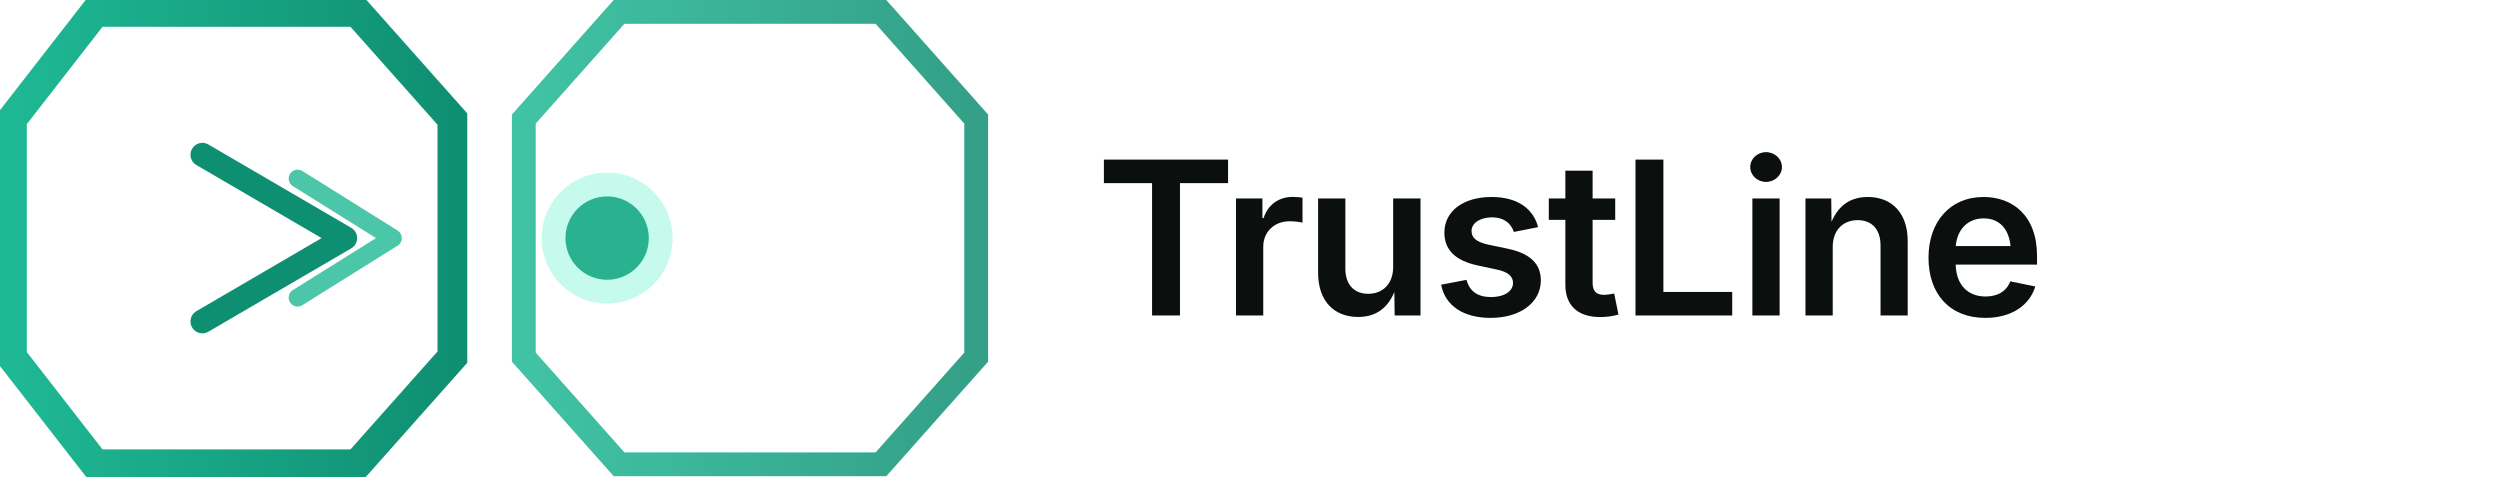
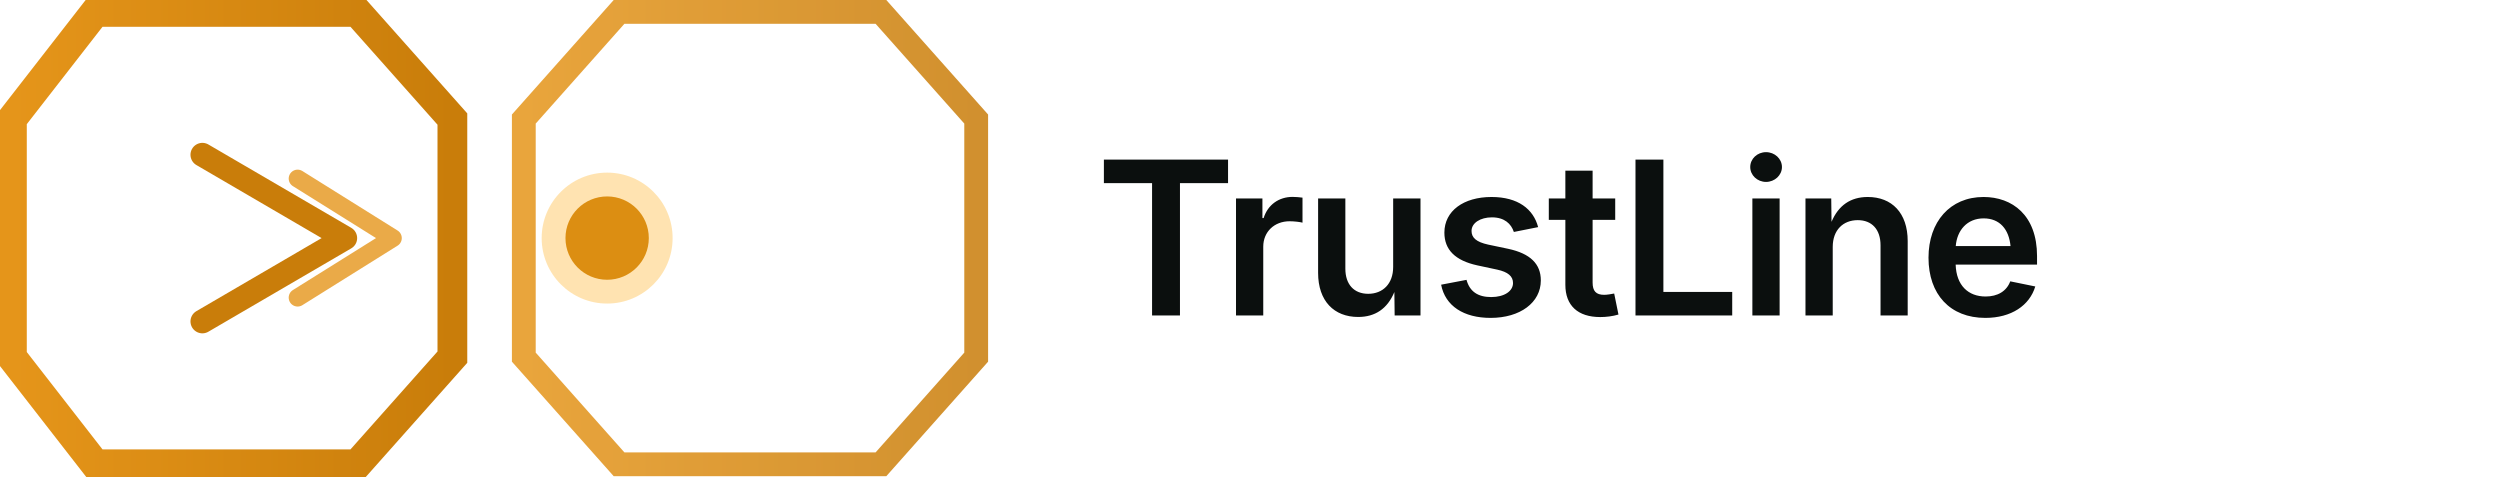
<svg xmlns="http://www.w3.org/2000/svg" viewBox="0 0 420 80" fill="none">
  <defs>
    <linearGradient id="sl" x1="0" y1="0" x2="1" y2="0">
-       <stop offset="0%" stop-color="#1fb894" />
-       <stop offset="100%" stop-color="#0f8f72" />
+       <stop offset="0%" stop-color="#E5951A" />
+       <stop offset="100%" stop-color="#C97D0A" />
    </linearGradient>
  </defs>
  <path d="M 104,2 L 148,2 L 164,20 L 164,60 L 148,78 L 104,78 L 88,60 L 88,20 Z" stroke="url(#sl)" stroke-width="4" opacity="0.85" />
  <path d="M 16,2 L 60,2 L 76,20 L 76,60 L 60,78 L 16,78 L 2,60 L 2,20 Z" stroke="url(#sl)" stroke-width="5" />
-   <path d="M 34,26 L 58,40 L 34,54" stroke="#0f8f72" stroke-width="4" stroke-linecap="round" stroke-linejoin="round" />
-   <path d="M 50,30 L 66,40 L 50,50" stroke="#1fb894" stroke-width="3" stroke-linecap="round" stroke-linejoin="round" opacity="0.8" />
-   <circle cx="102" cy="40" r="7" fill="#0f8f72" />
-   <circle cx="102" cy="40" r="11" fill="#58F0C8" opacity="0.35" />
+   <path d="M 34,26 L 58,40 L 34,54" stroke="#C97D0A" stroke-width="4" stroke-linecap="round" stroke-linejoin="round" />
+   <path d="M 50,30 L 66,40 L 50,50" stroke="#E5951A" stroke-width="3" stroke-linecap="round" stroke-linejoin="round" opacity="0.8" />
+   <circle cx="102" cy="40" r="7" fill="#C97D0A" />
+   <circle cx="102" cy="40" r="11" fill="#FFB020" opacity="0.35" />
  <text x="184" y="53" font-family="Inter, system-ui, sans-serif" font-size="36" font-weight="600" fill="#0B0F0E" letter-spacing="-0.5">TrustLine</text>
</svg>
